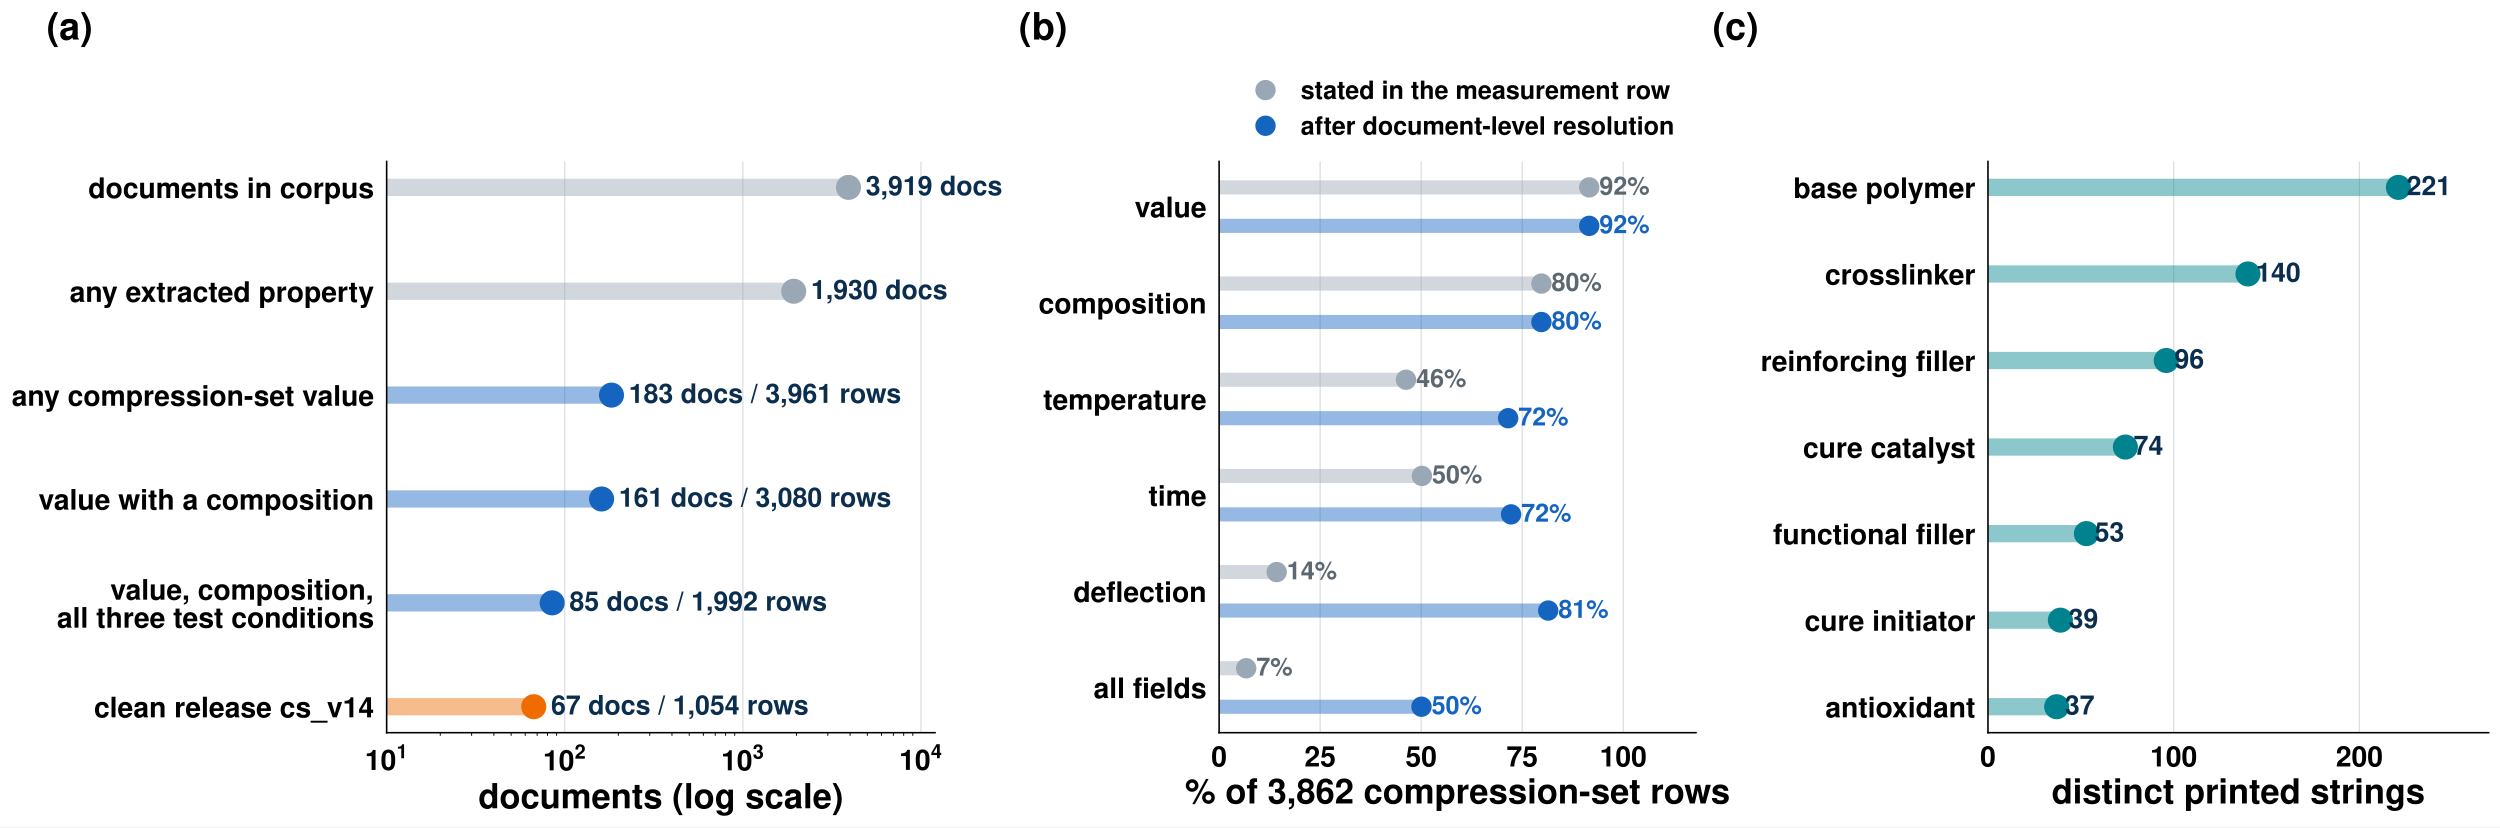
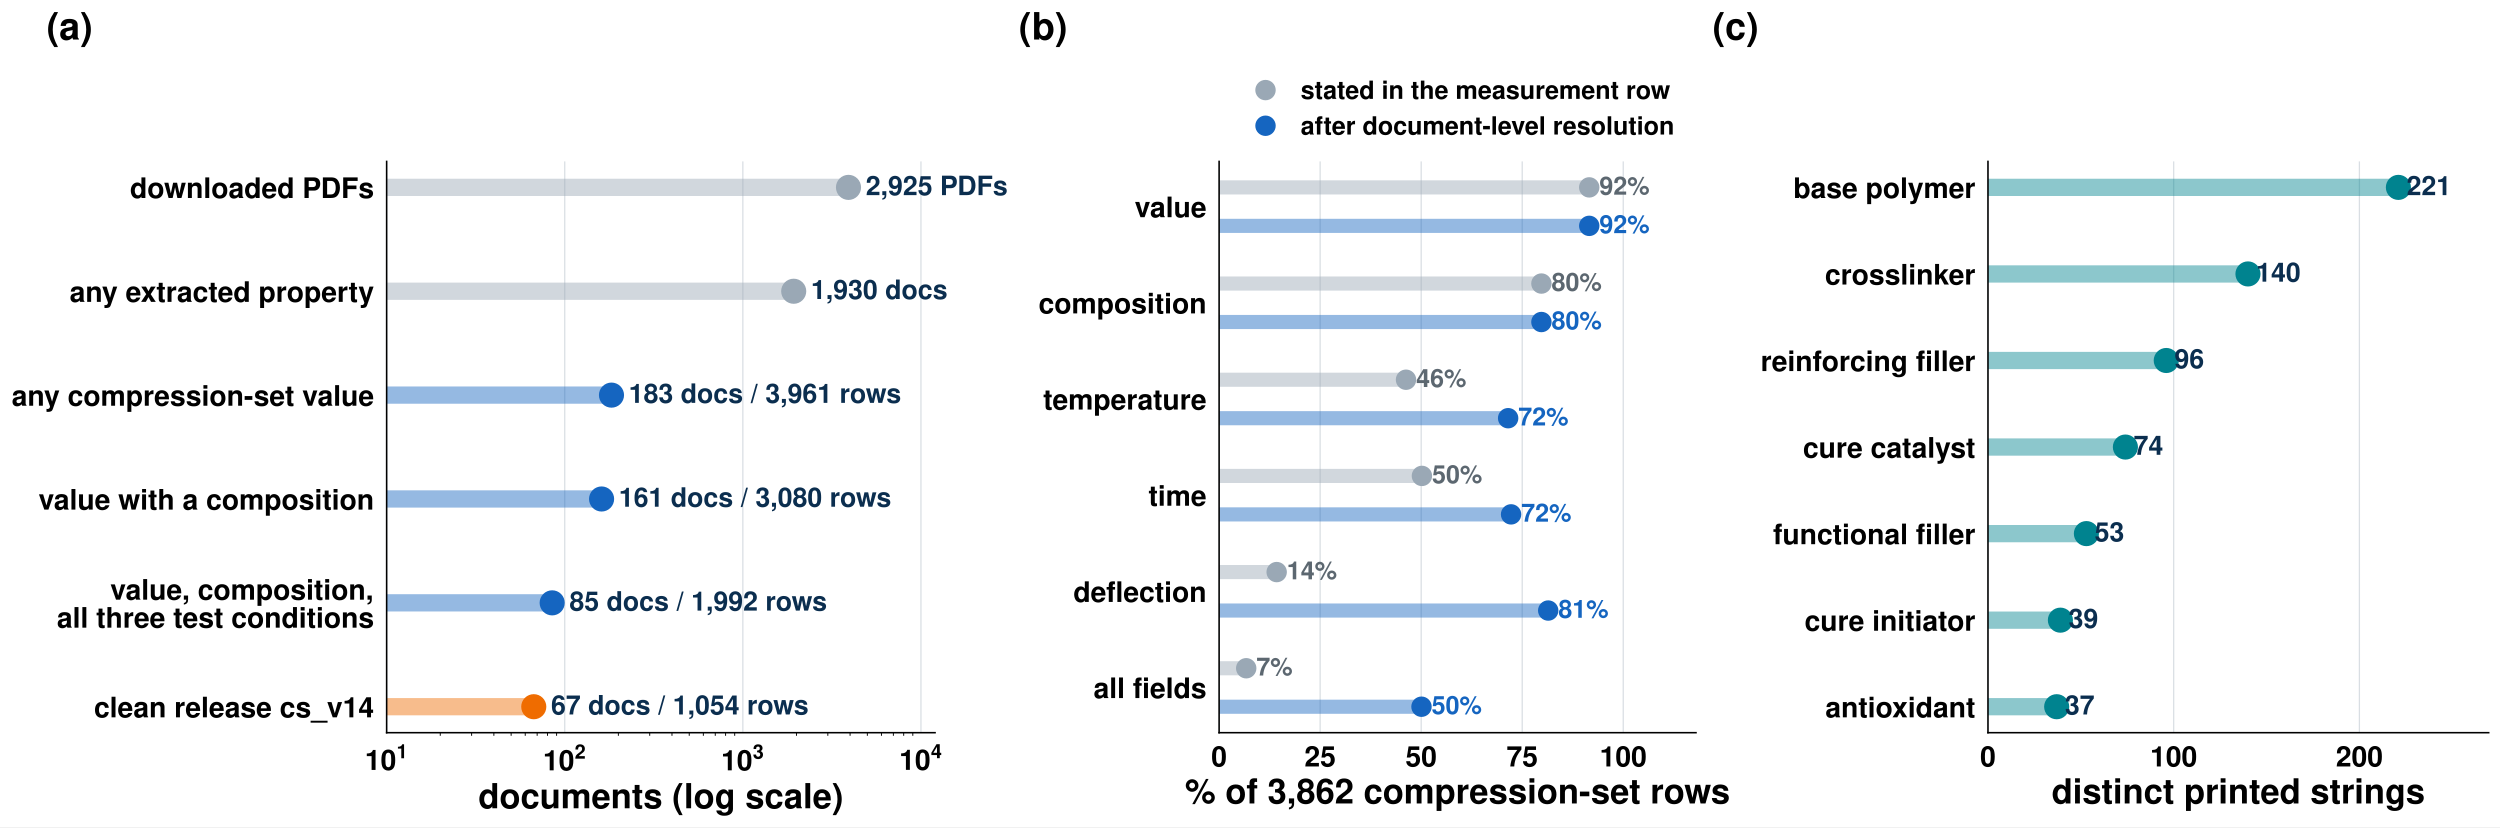
<svg xmlns="http://www.w3.org/2000/svg" xmlns:xlink="http://www.w3.org/1999/xlink" width="1592.4pt" height="526.803pt" viewBox="0 0 1592.4 526.803" version="1.1">
  <defs>
    <style type="text/css">*{stroke-linejoin: round; stroke-linecap: butt}</style>
  </defs>
  <g id="figure_1">
    <g id="patch_1">
      <path d="M 0 526.803  L 1592.4 526.803  L 1592.4 -0  L 0 -0  z " style="fill: #ffffff" />
    </g>
    <g id="axes_1">
      <g id="patch_2">
        <path d="M 246.272 466.692  L 595.593 466.692  L 595.593 102.816  L 246.272 102.816  z " style="fill: #ffffff" />
      </g>
      <g id="matplotlib.axis_1">
        <g id="xtick_1">
          <g id="line2d_1">
            <path d="M 246.272 466.692  L 246.272 102.816  " clip-path="url(#pf94d9a8647)" style="fill: none; stroke: #d9dee3; stroke-width: 0.8; stroke-linecap: square" />
          </g>
          <g id="line2d_2" />
          <g id="text_1">
            <g transform="translate(232.4122 491.0723)">
              <text>
                <tspan x="0" y="-0.641" style="font-weight: 700; font-size: 18px; font-family: 'Helvetica'">1</tspan>
                <tspan x="10.011" y="-0.641" style="font-weight: 700; font-size: 18px; font-family: 'Helvetica'">0</tspan>
                <tspan x="20.194" y="-8.075" style="font-weight: 700; font-size: 12.6px; font-family: 'Helvetica'">1</tspan>
              </text>
            </g>
          </g>
        </g>
        <g id="xtick_2">
          <g id="line2d_3">
            <path d="M 359.718 466.692  L 359.718 102.816  " clip-path="url(#pf94d9a8647)" style="fill: none; stroke: #d9dee3; stroke-width: 0.8; stroke-linecap: square" />
          </g>
          <g id="line2d_4" />
          <g id="text_2">
            <g transform="translate(345.8582 491.2523)">
              <text>
                <tspan x="0" y="-0.597" style="font-weight: 700; font-size: 18px; font-family: 'Helvetica'">1</tspan>
                <tspan x="10.011" y="-0.597" style="font-weight: 700; font-size: 18px; font-family: 'Helvetica'">0</tspan>
                <tspan x="20.194" y="-8.031" style="font-weight: 700; font-size: 12.6px; font-family: 'Helvetica'">2</tspan>
              </text>
            </g>
          </g>
        </g>
        <g id="xtick_3">
          <g id="line2d_5">
            <path d="M 473.164 466.692  L 473.164 102.816  " clip-path="url(#pf94d9a8647)" style="fill: none; stroke: #d9dee3; stroke-width: 0.8; stroke-linecap: square" />
          </g>
          <g id="line2d_6" />
          <g id="text_3">
            <g transform="translate(459.3043 491.2523)">
              <text>
                <tspan x="0" y="-0.597" style="font-weight: 700; font-size: 18px; font-family: 'Helvetica'">1</tspan>
                <tspan x="10.011" y="-0.597" style="font-weight: 700; font-size: 18px; font-family: 'Helvetica'">0</tspan>
                <tspan x="20.194" y="-8.031" style="font-weight: 700; font-size: 12.6px; font-family: 'Helvetica'">3</tspan>
              </text>
            </g>
          </g>
        </g>
        <g id="xtick_4">
          <g id="line2d_7">
            <path d="M 586.61 466.692  L 586.61 102.816  " clip-path="url(#pf94d9a8647)" style="fill: none; stroke: #d9dee3; stroke-width: 0.8; stroke-linecap: square" />
          </g>
          <g id="line2d_8" />
          <g id="text_4">
            <g transform="translate(572.7503 491.0723)">
              <text>
                <tspan x="0" y="-0.696" style="font-weight: 700; font-size: 18px; font-family: 'Helvetica'">1</tspan>
                <tspan x="10.011" y="-0.696" style="font-weight: 700; font-size: 18px; font-family: 'Helvetica'">0</tspan>
                <tspan x="20.194" y="-8.13" style="font-weight: 700; font-size: 12.6px; font-family: 'Helvetica'">4</tspan>
              </text>
            </g>
          </g>
        </g>
        <g id="xtick_5">
          <g id="line2d_9">
            <defs>
              <path id="m4890fd0ba1" d="M 0 0  L 0 2  " style="stroke: #000000; stroke-width: 0.6" />
            </defs>
            <g>
              <use xlink:href="#m4890fd0ba1" x="280.423" y="466.692" style="stroke: #000000; stroke-width: 0.6" />
            </g>
          </g>
        </g>
        <g id="xtick_6">
          <g id="line2d_10">
            <g>
              <use xlink:href="#m4890fd0ba1" x="300.4" y="466.692" style="stroke: #000000; stroke-width: 0.6" />
            </g>
          </g>
        </g>
        <g id="xtick_7">
          <g id="line2d_11">
            <g>
              <use xlink:href="#m4890fd0ba1" x="314.574" y="466.692" style="stroke: #000000; stroke-width: 0.6" />
            </g>
          </g>
        </g>
        <g id="xtick_8">
          <g id="line2d_12">
            <g>
              <use xlink:href="#m4890fd0ba1" x="325.568" y="466.692" style="stroke: #000000; stroke-width: 0.6" />
            </g>
          </g>
        </g>
        <g id="xtick_9">
          <g id="line2d_13">
            <g>
              <use xlink:href="#m4890fd0ba1" x="334.55" y="466.692" style="stroke: #000000; stroke-width: 0.6" />
            </g>
          </g>
        </g>
        <g id="xtick_10">
          <g id="line2d_14">
            <g>
              <use xlink:href="#m4890fd0ba1" x="342.145" y="466.692" style="stroke: #000000; stroke-width: 0.6" />
            </g>
          </g>
        </g>
        <g id="xtick_11">
          <g id="line2d_15">
            <g>
              <use xlink:href="#m4890fd0ba1" x="348.724" y="466.692" style="stroke: #000000; stroke-width: 0.6" />
            </g>
          </g>
        </g>
        <g id="xtick_12">
          <g id="line2d_16">
            <g>
              <use xlink:href="#m4890fd0ba1" x="354.527" y="466.692" style="stroke: #000000; stroke-width: 0.6" />
            </g>
          </g>
        </g>
        <g id="xtick_13">
          <g id="line2d_17">
            <g>
              <use xlink:href="#m4890fd0ba1" x="393.869" y="466.692" style="stroke: #000000; stroke-width: 0.6" />
            </g>
          </g>
        </g>
        <g id="xtick_14">
          <g id="line2d_18">
            <g>
              <use xlink:href="#m4890fd0ba1" x="413.846" y="466.692" style="stroke: #000000; stroke-width: 0.6" />
            </g>
          </g>
        </g>
        <g id="xtick_15">
          <g id="line2d_19">
            <g>
              <use xlink:href="#m4890fd0ba1" x="428.02" y="466.692" style="stroke: #000000; stroke-width: 0.6" />
            </g>
          </g>
        </g>
        <g id="xtick_16">
          <g id="line2d_20">
            <g>
              <use xlink:href="#m4890fd0ba1" x="439.014" y="466.692" style="stroke: #000000; stroke-width: 0.6" />
            </g>
          </g>
        </g>
        <g id="xtick_17">
          <g id="line2d_21">
            <g>
              <use xlink:href="#m4890fd0ba1" x="447.996" y="466.692" style="stroke: #000000; stroke-width: 0.6" />
            </g>
          </g>
        </g>
        <g id="xtick_18">
          <g id="line2d_22">
            <g>
              <use xlink:href="#m4890fd0ba1" x="455.591" y="466.692" style="stroke: #000000; stroke-width: 0.6" />
            </g>
          </g>
        </g>
        <g id="xtick_19">
          <g id="line2d_23">
            <g>
              <use xlink:href="#m4890fd0ba1" x="462.17" y="466.692" style="stroke: #000000; stroke-width: 0.6" />
            </g>
          </g>
        </g>
        <g id="xtick_20">
          <g id="line2d_24">
            <g>
              <use xlink:href="#m4890fd0ba1" x="467.973" y="466.692" style="stroke: #000000; stroke-width: 0.6" />
            </g>
          </g>
        </g>
        <g id="xtick_21">
          <g id="line2d_25">
            <g>
              <use xlink:href="#m4890fd0ba1" x="507.315" y="466.692" style="stroke: #000000; stroke-width: 0.6" />
            </g>
          </g>
        </g>
        <g id="xtick_22">
          <g id="line2d_26">
            <g>
              <use xlink:href="#m4890fd0ba1" x="527.292" y="466.692" style="stroke: #000000; stroke-width: 0.6" />
            </g>
          </g>
        </g>
        <g id="xtick_23">
          <g id="line2d_27">
            <g>
              <use xlink:href="#m4890fd0ba1" x="541.466" y="466.692" style="stroke: #000000; stroke-width: 0.6" />
            </g>
          </g>
        </g>
        <g id="xtick_24">
          <g id="line2d_28">
            <g>
              <use xlink:href="#m4890fd0ba1" x="552.46" y="466.692" style="stroke: #000000; stroke-width: 0.6" />
            </g>
          </g>
        </g>
        <g id="xtick_25">
          <g id="line2d_29">
            <g>
              <use xlink:href="#m4890fd0ba1" x="561.442" y="466.692" style="stroke: #000000; stroke-width: 0.6" />
            </g>
          </g>
        </g>
        <g id="xtick_26">
          <g id="line2d_30">
            <g>
              <use xlink:href="#m4890fd0ba1" x="569.037" y="466.692" style="stroke: #000000; stroke-width: 0.6" />
            </g>
          </g>
        </g>
        <g id="xtick_27">
          <g id="line2d_31">
            <g>
              <use xlink:href="#m4890fd0ba1" x="575.616" y="466.692" style="stroke: #000000; stroke-width: 0.6" />
            </g>
          </g>
        </g>
        <g id="xtick_28">
          <g id="line2d_32">
            <g>
              <use xlink:href="#m4890fd0ba1" x="581.419" y="466.692" style="stroke: #000000; stroke-width: 0.6" />
            </g>
          </g>
        </g>
        <g id="text_5">
          <text style="font-weight: 700; font-size: 22px; font-family: 'Helvetica', sans-serif; text-anchor: middle" x="420.933" y="514.811" transform="rotate(-0 420.9326 514.8109)">documents (log scale)</text>
        </g>
      </g>
      <g id="matplotlib.axis_2">
        <g id="ytick_1">
          <g id="line2d_33" />
          <g id="text_6">
-             <text style="font-weight: 700; font-size: 18px; font-family: 'Helvetica', sans-serif; text-anchor: end" x="238.272" y="126.106" transform="rotate(-0 238.2722 126.1062)">documents in corpus</text>
+             <text style="font-weight: 700; font-size: 18px; font-family: 'Helvetica', sans-serif; text-anchor: end" x="238.272" y="126.106" transform="rotate(-0 238.2722 126.1062)">downloaded PDFs</text>
          </g>
        </g>
        <g id="ytick_2">
          <g id="line2d_34" />
          <g id="text_7">
            <text style="font-weight: 700; font-size: 18px; font-family: 'Helvetica', sans-serif; text-anchor: end" x="238.272" y="192.266" transform="rotate(-0 238.2722 192.2655)">any extracted property</text>
          </g>
        </g>
        <g id="ytick_3">
          <g id="line2d_35" />
          <g id="text_8">
            <text style="font-weight: 700; font-size: 18px; font-family: 'Helvetica', sans-serif; text-anchor: end" x="238.272" y="258.425" transform="rotate(-0 238.2722 258.4248)">any compression-set value</text>
          </g>
        </g>
        <g id="ytick_4">
          <g id="line2d_36" />
          <g id="text_9">
            <text style="font-weight: 700; font-size: 18px; font-family: 'Helvetica', sans-serif; text-anchor: end" x="238.272" y="324.584" transform="rotate(-0 238.2722 324.584)">value with a composition</text>
          </g>
        </g>
        <g id="ytick_5">
          <g id="line2d_37" />
          <g id="text_10">
            <text style="font-weight: 700; font-size: 18px; font-family: 'Helvetica', sans-serif" transform="translate(70.25625 381.9735)">value, composition,</text>
            <text style="font-weight: 700; font-size: 18px; font-family: 'Helvetica', sans-serif" transform="translate(36.25594 399.7812)">all three test conditions</text>
          </g>
        </g>
        <g id="ytick_6">
          <g id="line2d_38" />
          <g id="text_11">
            <text style="font-weight: 700; font-size: 18px; font-family: 'Helvetica', sans-serif; text-anchor: end" x="238.272" y="456.903" transform="rotate(-0 238.2722 456.9025)">clean release cs_v14</text>
          </g>
        </g>
      </g>
      <g id="LineCollection_1">
        <path d="M -1 119.356  L 540.458 119.356  " clip-path="url(#pf94d9a8647)" style="fill: none; stroke: #9aa8b5; stroke-opacity: 0.45; stroke-width: 11" />
      </g>
      <g id="LineCollection_2">
        <path d="M -1 185.516  L 505.56 185.516  " clip-path="url(#pf94d9a8647)" style="fill: none; stroke: #9aa8b5; stroke-opacity: 0.45; stroke-width: 11" />
      </g>
      <g id="LineCollection_3">
        <path d="M -1 251.675  L 389.492 251.675  " clip-path="url(#pf94d9a8647)" style="fill: none; stroke: #1565c0; stroke-opacity: 0.45; stroke-width: 11" />
      </g>
      <g id="LineCollection_4">
        <path d="M -1 317.834  L 383.182 317.834  " clip-path="url(#pf94d9a8647)" style="fill: none; stroke: #1565c0; stroke-opacity: 0.45; stroke-width: 11" />
      </g>
      <g id="LineCollection_5">
        <path d="M -1 383.993  L 351.711 383.993  " clip-path="url(#pf94d9a8647)" style="fill: none; stroke: #1565c0; stroke-opacity: 0.45; stroke-width: 11" />
      </g>
      <g id="LineCollection_6">
        <path d="M -1 450.153  L 339.987 450.153  " clip-path="url(#pf94d9a8647)" style="fill: none; stroke: #ef6c00; stroke-opacity: 0.45; stroke-width: 11" />
      </g>
      <g id="patch_3">
        <path d="M 246.272 466.692  L 246.272 102.816  " style="fill: none; stroke: #000000; stroke-linejoin: miter; stroke-linecap: square" />
      </g>
      <g id="patch_4">
        <path d="M 246.272 466.692  L 595.593 466.692  " style="fill: none; stroke: #000000; stroke-linejoin: miter; stroke-linecap: square" />
      </g>
      <g id="line2d_39">
        <defs>
          <path id="me730fc68ca" d="M 0 7.5  C 1.989 7.5 3.897 6.71 5.303 5.303  C 6.71 3.897 7.5 1.989 7.5 0  C 7.5 -1.989 6.71 -3.897 5.303 -5.303  C 3.897 -6.71 1.989 -7.5 0 -7.5  C -1.989 -7.5 -3.897 -6.71 -5.303 -5.303  C -6.71 -3.897 -7.5 -1.989 -7.5 0  C -7.5 1.989 -6.71 3.897 -5.303 5.303  C -3.897 6.71 -1.989 7.5 0 7.5  z " style="stroke: #9aa8b5" />
        </defs>
        <g clip-path="url(#pf94d9a8647)">
          <use xlink:href="#me730fc68ca" x="540.458" y="119.356" style="fill: #9aa8b5; stroke: #9aa8b5" />
        </g>
      </g>
      <g id="line2d_40">
        <g clip-path="url(#pf94d9a8647)">
          <use xlink:href="#me730fc68ca" x="505.56" y="185.516" style="fill: #9aa8b5; stroke: #9aa8b5" />
        </g>
      </g>
      <g id="line2d_41">
        <defs>
          <path id="mcc64f6c513" d="M 0 7.5  C 1.989 7.5 3.897 6.71 5.303 5.303  C 6.71 3.897 7.5 1.989 7.5 0  C 7.5 -1.989 6.71 -3.897 5.303 -5.303  C 3.897 -6.71 1.989 -7.5 0 -7.5  C -1.989 -7.5 -3.897 -6.71 -5.303 -5.303  C -6.71 -3.897 -7.5 -1.989 -7.5 0  C -7.5 1.989 -6.71 3.897 -5.303 5.303  C -3.897 6.71 -1.989 7.5 0 7.5  z " style="stroke: #1565c0" />
        </defs>
        <g clip-path="url(#pf94d9a8647)">
          <use xlink:href="#mcc64f6c513" x="389.492" y="251.675" style="fill: #1565c0; stroke: #1565c0" />
        </g>
      </g>
      <g id="line2d_42">
        <g clip-path="url(#pf94d9a8647)">
          <use xlink:href="#mcc64f6c513" x="383.182" y="317.834" style="fill: #1565c0; stroke: #1565c0" />
        </g>
      </g>
      <g id="line2d_43">
        <g clip-path="url(#pf94d9a8647)">
          <use xlink:href="#mcc64f6c513" x="351.711" y="383.993" style="fill: #1565c0; stroke: #1565c0" />
        </g>
      </g>
      <g id="line2d_44">
        <defs>
          <path id="m663524010c" d="M 0 7.5  C 1.989 7.5 3.897 6.71 5.303 5.303  C 6.71 3.897 7.5 1.989 7.5 0  C 7.5 -1.989 6.71 -3.897 5.303 -5.303  C 3.897 -6.71 1.989 -7.5 0 -7.5  C -1.989 -7.5 -3.897 -6.71 -5.303 -5.303  C -6.71 -3.897 -7.5 -1.989 -7.5 0  C -7.5 1.989 -6.71 3.897 -5.303 5.303  C -3.897 6.71 -1.989 7.5 0 7.5  z " style="stroke: #ef6c00" />
        </defs>
        <g clip-path="url(#pf94d9a8647)">
          <use xlink:href="#m663524010c" x="339.987" y="450.153" style="fill: #ef6c00; stroke: #ef6c00" />
        </g>
      </g>
      <g id="text_12">
-         <text style="font-weight: 700; font-size: 17px; font-family: 'Helvetica', sans-serif; text-anchor: start; fill: #0b2e4f" x="551.452" y="124.287" transform="rotate(-0 551.4517 124.2869)">3,919 docs</text>
+         <text style="font-weight: 700; font-size: 17px; font-family: 'Helvetica', sans-serif; text-anchor: start; fill: #0b2e4f" x="551.452" y="124.287" transform="rotate(-0 551.4517 124.2869)">2,925 PDFs</text>
      </g>
      <g id="text_13">
        <text style="font-weight: 700; font-size: 17px; font-family: 'Helvetica', sans-serif; text-anchor: start; fill: #0b2e4f" x="516.554" y="190.446" transform="rotate(-0 516.5537 190.4462)">1,930 docs</text>
      </g>
      <g id="text_14">
        <text style="font-weight: 700; font-size: 17px; font-family: 'Helvetica', sans-serif; text-anchor: start; fill: #0b2e4f" x="400.486" y="256.605" transform="rotate(-0 400.4863 256.6054)">183 docs / 3,961 rows</text>
      </g>
      <g id="text_15">
        <text style="font-weight: 700; font-size: 17px; font-family: 'Helvetica', sans-serif; text-anchor: start; fill: #0b2e4f" x="394.176" y="322.765" transform="rotate(-0 394.1759 322.7647)">161 docs / 3,080 rows</text>
      </g>
      <g id="text_16">
        <text style="font-weight: 700; font-size: 17px; font-family: 'Helvetica', sans-serif; text-anchor: start; fill: #0b2e4f" x="362.705" y="388.924" transform="rotate(-0 362.7051 388.9239)">85 docs / 1,992 rows</text>
      </g>
      <g id="text_17">
        <text style="font-weight: 700; font-size: 17px; font-family: 'Helvetica', sans-serif; text-anchor: start; fill: #0b2e4f" x="350.981" y="455.083" transform="rotate(-0 350.9812 455.0832)">67 docs / 1,054 rows</text>
      </g>
      <g id="text_18">
        <text style="font-weight: 700; font-size: 24px; font-family: 'Helvetica', sans-serif; text-anchor: start" x="29.693" y="25.2" transform="rotate(-0 29.69322 25.2)">(a)</text>
      </g>
    </g>
    <g id="axes_2">
      <g id="patch_5">
        <path d="M 776.521 466.692  L 1080.279 466.692  L 1080.279 102.816  L 776.521 102.816  z " style="fill: #ffffff" />
      </g>
      <g id="matplotlib.axis_3">
        <g id="xtick_29">
          <g id="line2d_45">
            <path d="M 776.521 466.692  L 776.521 102.816  " clip-path="url(#p39aacbe44e)" style="fill: none; stroke: #d9dee3; stroke-width: 0.8; stroke-linecap: square" />
          </g>
          <g id="line2d_46" />
          <g id="text_19">
            <text style="font-weight: 700; font-size: 18px; font-family: 'Helvetica', sans-serif; text-anchor: middle" x="776.521" y="488.192" transform="rotate(-0 776.5215 488.1923)">0</text>
          </g>
        </g>
        <g id="xtick_30">
          <g id="line2d_47">
            <path d="M 840.877 466.692  L 840.877 102.816  " clip-path="url(#p39aacbe44e)" style="fill: none; stroke: #d9dee3; stroke-width: 0.8; stroke-linecap: square" />
          </g>
          <g id="line2d_48" />
          <g id="text_20">
            <text style="font-weight: 700; font-size: 18px; font-family: 'Helvetica', sans-serif; text-anchor: middle" x="840.877" y="488.192" transform="rotate(-0 840.8768 488.1923)">25</text>
          </g>
        </g>
        <g id="xtick_31">
          <g id="line2d_49">
            <path d="M 905.232 466.692  L 905.232 102.816  " clip-path="url(#p39aacbe44e)" style="fill: none; stroke: #d9dee3; stroke-width: 0.8; stroke-linecap: square" />
          </g>
          <g id="line2d_50" />
          <g id="text_21">
            <text style="font-weight: 700; font-size: 18px; font-family: 'Helvetica', sans-serif; text-anchor: middle" x="905.232" y="488.192" transform="rotate(-0 905.2322 488.1923)">50</text>
          </g>
        </g>
        <g id="xtick_32">
          <g id="line2d_51">
            <path d="M 969.588 466.692  L 969.588 102.816  " clip-path="url(#p39aacbe44e)" style="fill: none; stroke: #d9dee3; stroke-width: 0.8; stroke-linecap: square" />
          </g>
          <g id="line2d_52" />
          <g id="text_22">
            <text style="font-weight: 700; font-size: 18px; font-family: 'Helvetica', sans-serif; text-anchor: middle" x="969.588" y="488.192" transform="rotate(-0 969.5876 488.1923)">75</text>
          </g>
        </g>
        <g id="xtick_33">
          <g id="line2d_53">
            <path d="M 1033.943 466.692  L 1033.943 102.816  " clip-path="url(#p39aacbe44e)" style="fill: none; stroke: #d9dee3; stroke-width: 0.8; stroke-linecap: square" />
          </g>
          <g id="line2d_54" />
          <g id="text_23">
            <text style="font-weight: 700; font-size: 18px; font-family: 'Helvetica', sans-serif; text-anchor: middle" x="1033.943" y="488.192" transform="rotate(-0 1033.943 488.1923)">100</text>
          </g>
        </g>
        <g id="text_24">
          <text style="font-weight: 700; font-size: 22px; font-family: 'Helvetica', sans-serif; text-anchor: middle" x="928.4" y="511.751" transform="rotate(-0 928.4001 511.7509)">% of 3,862 compression-set rows</text>
        </g>
      </g>
      <g id="matplotlib.axis_4">
        <g id="ytick_7">
          <g id="line2d_55" />
          <g id="text_25">
            <text style="font-weight: 700; font-size: 18px; font-family: 'Helvetica', sans-serif; text-anchor: end" x="768.521" y="138.358" transform="rotate(-0 768.5215 138.358)">value</text>
          </g>
        </g>
        <g id="ytick_8">
          <g id="line2d_56" />
          <g id="text_26">
            <text style="font-weight: 700; font-size: 18px; font-family: 'Helvetica', sans-serif; text-anchor: end" x="768.521" y="199.617" transform="rotate(-0 768.5215 199.6165)">composition</text>
          </g>
        </g>
        <g id="ytick_9">
          <g id="line2d_57" />
          <g id="text_27">
            <text style="font-weight: 700; font-size: 18px; font-family: 'Helvetica', sans-serif; text-anchor: end" x="768.521" y="260.875" transform="rotate(-0 768.5215 260.8751)">temperature</text>
          </g>
        </g>
        <g id="ytick_10">
          <g id="line2d_58" />
          <g id="text_28">
            <text style="font-weight: 700; font-size: 18px; font-family: 'Helvetica', sans-serif; text-anchor: end" x="768.521" y="322.134" transform="rotate(-0 768.5215 322.1337)">time</text>
          </g>
        </g>
        <g id="ytick_11">
          <g id="line2d_59" />
          <g id="text_29">
            <text style="font-weight: 700; font-size: 18px; font-family: 'Helvetica', sans-serif; text-anchor: end" x="768.521" y="383.392" transform="rotate(-0 768.5215 383.3922)">deflection</text>
          </g>
        </g>
        <g id="ytick_12">
          <g id="line2d_60" />
          <g id="text_30">
            <text style="font-weight: 700; font-size: 18px; font-family: 'Helvetica', sans-serif; text-anchor: end" x="768.521" y="444.651" transform="rotate(-0 768.5215 444.6508)">all fields</text>
          </g>
        </g>
      </g>
      <g id="LineCollection_7">
        <path d="M 776.521 119.356  L 1012.28 119.356  " clip-path="url(#p39aacbe44e)" style="fill: none; stroke: #9aa8b5; stroke-opacity: 0.45; stroke-width: 9" />
        <path d="M 776.521 180.615  L 981.819 180.615  " clip-path="url(#p39aacbe44e)" style="fill: none; stroke: #9aa8b5; stroke-opacity: 0.45; stroke-width: 9" />
        <path d="M 776.521 241.873  L 895.567 241.873  " clip-path="url(#p39aacbe44e)" style="fill: none; stroke: #9aa8b5; stroke-opacity: 0.45; stroke-width: 9" />
        <path d="M 776.521 303.132  L 905.699 303.132  " clip-path="url(#p39aacbe44e)" style="fill: none; stroke: #9aa8b5; stroke-opacity: 0.45; stroke-width: 9" />
        <path d="M 776.521 364.391  L 813.182 364.391  " clip-path="url(#p39aacbe44e)" style="fill: none; stroke: #9aa8b5; stroke-opacity: 0.45; stroke-width: 9" />
        <path d="M 776.521 425.649  L 793.785 425.649  " clip-path="url(#p39aacbe44e)" style="fill: none; stroke: #9aa8b5; stroke-opacity: 0.45; stroke-width: 9" />
      </g>
      <g id="LineCollection_8">
        <path d="M 776.521 143.86  L 1012.28 143.86  " clip-path="url(#p39aacbe44e)" style="fill: none; stroke: #1565c0; stroke-opacity: 0.45; stroke-width: 9" />
        <path d="M 776.521 205.118  L 981.819 205.118  " clip-path="url(#p39aacbe44e)" style="fill: none; stroke: #1565c0; stroke-opacity: 0.45; stroke-width: 9" />
        <path d="M 776.521 266.377  L 960.622 266.377  " clip-path="url(#p39aacbe44e)" style="fill: none; stroke: #1565c0; stroke-opacity: 0.45; stroke-width: 9" />
        <path d="M 776.521 327.635  L 962.489 327.635  " clip-path="url(#p39aacbe44e)" style="fill: none; stroke: #1565c0; stroke-opacity: 0.45; stroke-width: 9" />
        <path d="M 776.521 388.894  L 986.151 388.894  " clip-path="url(#p39aacbe44e)" style="fill: none; stroke: #1565c0; stroke-opacity: 0.45; stroke-width: 9" />
        <path d="M 776.521 450.153  L 905.432 450.153  " clip-path="url(#p39aacbe44e)" style="fill: none; stroke: #1565c0; stroke-opacity: 0.45; stroke-width: 9" />
      </g>
      <g id="patch_6">
        <path d="M 776.521 466.692  L 776.521 102.816  " style="fill: none; stroke: #000000; stroke-linejoin: miter; stroke-linecap: square" />
      </g>
      <g id="patch_7">
        <path d="M 776.521 466.692  L 1080.279 466.692  " style="fill: none; stroke: #000000; stroke-linejoin: miter; stroke-linecap: square" />
      </g>
      <g id="line2d_61">
        <defs>
          <path id="m699866042a" d="M 0 6  C 1.591 6 3.117 5.368 4.243 4.243  C 5.368 3.117 6 1.591 6 0  C 6 -1.591 5.368 -3.117 4.243 -4.243  C 3.117 -5.368 1.591 -6 0 -6  C -1.591 -6 -3.117 -5.368 -4.243 -4.243  C -5.368 -3.117 -6 -1.591 -6 0  C -6 1.591 -5.368 3.117 -4.243 4.243  C -3.117 5.368 -1.591 6 0 6  z " style="stroke: #9aa8b5" />
        </defs>
        <g clip-path="url(#p39aacbe44e)">
          <use xlink:href="#m699866042a" x="1012.28" y="119.356" style="fill: #9aa8b5; stroke: #9aa8b5" />
          <use xlink:href="#m699866042a" x="981.819" y="180.615" style="fill: #9aa8b5; stroke: #9aa8b5" />
          <use xlink:href="#m699866042a" x="895.567" y="241.873" style="fill: #9aa8b5; stroke: #9aa8b5" />
          <use xlink:href="#m699866042a" x="905.699" y="303.132" style="fill: #9aa8b5; stroke: #9aa8b5" />
          <use xlink:href="#m699866042a" x="813.182" y="364.391" style="fill: #9aa8b5; stroke: #9aa8b5" />
          <use xlink:href="#m699866042a" x="793.785" y="425.649" style="fill: #9aa8b5; stroke: #9aa8b5" />
        </g>
      </g>
      <g id="line2d_62">
        <defs>
          <path id="m032073134d" d="M 0 6  C 1.591 6 3.117 5.368 4.243 4.243  C 5.368 3.117 6 1.591 6 0  C 6 -1.591 5.368 -3.117 4.243 -4.243  C 3.117 -5.368 1.591 -6 0 -6  C -1.591 -6 -3.117 -5.368 -4.243 -4.243  C -5.368 -3.117 -6 -1.591 -6 0  C -6 1.591 -5.368 3.117 -4.243 4.243  C -3.117 5.368 -1.591 6 0 6  z " style="stroke: #1565c0" />
        </defs>
        <g clip-path="url(#p39aacbe44e)">
          <use xlink:href="#m032073134d" x="1012.28" y="143.86" style="fill: #1565c0; stroke: #1565c0" />
          <use xlink:href="#m032073134d" x="981.819" y="205.118" style="fill: #1565c0; stroke: #1565c0" />
          <use xlink:href="#m032073134d" x="960.622" y="266.377" style="fill: #1565c0; stroke: #1565c0" />
          <use xlink:href="#m032073134d" x="962.489" y="327.635" style="fill: #1565c0; stroke: #1565c0" />
          <use xlink:href="#m032073134d" x="986.151" y="388.894" style="fill: #1565c0; stroke: #1565c0" />
          <use xlink:href="#m032073134d" x="905.432" y="450.153" style="fill: #1565c0; stroke: #1565c0" />
        </g>
      </g>
      <g id="text_31">
        <text style="font-weight: 700; font-size: 16px; font-family: 'Helvetica', sans-serif; text-anchor: start; fill: #5c6770" x="1018.716" y="123.997" transform="rotate(-0 1018.716 123.9969)">92%</text>
      </g>
      <g id="text_32">
        <text style="font-weight: 700; font-size: 16px; font-family: 'Helvetica', sans-serif; text-anchor: start; fill: #1565c0" x="1018.716" y="148.5" transform="rotate(-0 1018.716 148.5003)">92%</text>
      </g>
      <g id="text_33">
        <text style="font-weight: 700; font-size: 16px; font-family: 'Helvetica', sans-serif; text-anchor: start; fill: #5c6770" x="988.254" y="185.255" transform="rotate(-0 988.2543 185.2554)">80%</text>
      </g>
      <g id="text_34">
        <text style="font-weight: 700; font-size: 16px; font-family: 'Helvetica', sans-serif; text-anchor: start; fill: #1565c0" x="988.254" y="209.759" transform="rotate(-0 988.2543 209.7589)">80%</text>
      </g>
      <g id="text_35">
        <text style="font-weight: 700; font-size: 16px; font-family: 'Helvetica', sans-serif; text-anchor: start; fill: #5c6770" x="902.003" y="246.514" transform="rotate(-0 902.0028 246.514)">46%</text>
      </g>
      <g id="text_36">
        <text style="font-weight: 700; font-size: 16px; font-family: 'Helvetica', sans-serif; text-anchor: start; fill: #1565c0" x="967.058" y="271.017" transform="rotate(-0 967.058 271.0174)">72%</text>
      </g>
      <g id="text_37">
        <text style="font-weight: 700; font-size: 16px; font-family: 'Helvetica', sans-serif; text-anchor: start; fill: #5c6770" x="912.134" y="307.773" transform="rotate(-0 912.1343 307.7726)">50%</text>
      </g>
      <g id="text_38">
        <text style="font-weight: 700; font-size: 16px; font-family: 'Helvetica', sans-serif; text-anchor: start; fill: #1565c0" x="968.924" y="332.276" transform="rotate(-0 968.9244 332.276)">72%</text>
      </g>
      <g id="text_39">
        <text style="font-weight: 700; font-size: 16px; font-family: 'Helvetica', sans-serif; text-anchor: start; fill: #5c6770" x="819.617" y="369.031" transform="rotate(-0 819.6172 369.0312)">14%</text>
      </g>
      <g id="text_40">
        <text style="font-weight: 700; font-size: 16px; font-family: 'Helvetica', sans-serif; text-anchor: start; fill: #1565c0" x="992.587" y="393.535" transform="rotate(-0 992.5869 393.5346)">81%</text>
      </g>
      <g id="text_41">
        <text style="font-weight: 700; font-size: 16px; font-family: 'Helvetica', sans-serif; text-anchor: start; fill: #5c6770" x="800.221" y="430.29" transform="rotate(-0 800.2206 430.2897)">7%</text>
      </g>
      <g id="text_42">
        <text style="font-weight: 700; font-size: 16px; font-family: 'Helvetica', sans-serif; text-anchor: start; fill: #1565c0" x="911.868" y="454.793" transform="rotate(-0 911.8677 454.7932)">50%</text>
      </g>
      <g id="text_43">
        <text style="font-weight: 700; font-size: 24px; font-family: 'Helvetica', sans-serif; text-anchor: start" x="648.943" y="25.2" transform="rotate(-0 648.9434 25.2)">(b)</text>
      </g>
      <g id="legend_1">
        <g id="line2d_63">
          <g>
            <use xlink:href="#m699866042a" x="806.076" y="57.379" style="fill: #9aa8b5; stroke: #9aa8b5" />
          </g>
        </g>
        <g id="text_44">
          <text style="font-weight: 700; font-size: 16px; font-family: 'Helvetica', sans-serif; text-anchor: start" x="828.476" y="62.979" transform="rotate(-0 828.4764 62.97893)">stated in the measurement row</text>
        </g>
        <g id="line2d_64">
          <g>
            <use xlink:href="#m032073134d" x="806.076" y="80.098" style="fill: #1565c0; stroke: #1565c0" />
          </g>
        </g>
        <g id="text_45">
          <text style="font-weight: 700; font-size: 16px; font-family: 'Helvetica', sans-serif; text-anchor: start" x="828.476" y="85.698" transform="rotate(-0 828.4764 85.69768)">after document-level resolution</text>
        </g>
      </g>
    </g>
    <g id="axes_3">
      <g id="patch_8">
        <path d="M 1266.254 466.692  L 1585.2 466.692  L 1585.2 102.816  L 1266.254 102.816  z " style="fill: #ffffff" />
      </g>
      <g id="matplotlib.axis_5">
        <g id="xtick_34">
          <g id="line2d_65">
            <path d="M 1266.254 466.692  L 1266.254 102.816  " clip-path="url(#p42265009ba)" style="fill: none; stroke: #d9dee3; stroke-width: 0.8; stroke-linecap: square" />
          </g>
          <g id="line2d_66" />
          <g id="text_46">
            <text style="font-weight: 700; font-size: 18px; font-family: 'Helvetica', sans-serif; text-anchor: middle" x="1266.254" y="488.192" transform="rotate(-0 1266.254 488.1923)">0</text>
          </g>
        </g>
        <g id="xtick_35">
          <g id="line2d_67">
            <path d="M 1384.549 466.692  L 1384.549 102.816  " clip-path="url(#p42265009ba)" style="fill: none; stroke: #d9dee3; stroke-width: 0.8; stroke-linecap: square" />
          </g>
          <g id="line2d_68" />
          <g id="text_47">
            <text style="font-weight: 700; font-size: 18px; font-family: 'Helvetica', sans-serif; text-anchor: middle" x="1384.549" y="488.192" transform="rotate(-0 1384.549 488.1923)">100</text>
          </g>
        </g>
        <g id="xtick_36">
          <g id="line2d_69">
            <path d="M 1502.843 466.692  L 1502.843 102.816  " clip-path="url(#p42265009ba)" style="fill: none; stroke: #d9dee3; stroke-width: 0.8; stroke-linecap: square" />
          </g>
          <g id="line2d_70" />
          <g id="text_48">
            <text style="font-weight: 700; font-size: 18px; font-family: 'Helvetica', sans-serif; text-anchor: middle" x="1502.843" y="488.192" transform="rotate(-0 1502.843 488.1923)">200</text>
          </g>
        </g>
        <g id="text_49">
          <text style="font-weight: 700; font-size: 22px; font-family: 'Helvetica', sans-serif; text-anchor: middle" x="1425.727" y="511.751" transform="rotate(-0 1425.727 511.7509)">distinct printed strings</text>
        </g>
      </g>
      <g id="matplotlib.axis_6">
        <g id="ytick_13">
          <g id="line2d_71" />
          <g id="text_50">
            <text style="font-weight: 700; font-size: 18px; font-family: 'Helvetica', sans-serif; text-anchor: end" x="1258.254" y="126.106" transform="rotate(-0 1258.254 126.1062)">base polymer</text>
          </g>
        </g>
        <g id="ytick_14">
          <g id="line2d_72" />
          <g id="text_51">
            <text style="font-weight: 700; font-size: 18px; font-family: 'Helvetica', sans-serif; text-anchor: end" x="1258.254" y="181.239" transform="rotate(-0 1258.254 181.239)">crosslinker</text>
          </g>
        </g>
        <g id="ytick_15">
          <g id="line2d_73" />
          <g id="text_52">
            <text style="font-weight: 700; font-size: 18px; font-family: 'Helvetica', sans-serif; text-anchor: end" x="1258.254" y="236.372" transform="rotate(-0 1258.254 236.3717)">reinforcing filler</text>
          </g>
        </g>
        <g id="ytick_16">
          <g id="line2d_74" />
          <g id="text_53">
            <text style="font-weight: 700; font-size: 18px; font-family: 'Helvetica', sans-serif; text-anchor: end" x="1258.254" y="291.504" transform="rotate(-0 1258.254 291.5044)">cure catalyst</text>
          </g>
        </g>
        <g id="ytick_17">
          <g id="line2d_75" />
          <g id="text_54">
            <text style="font-weight: 700; font-size: 18px; font-family: 'Helvetica', sans-serif; text-anchor: end" x="1258.254" y="346.637" transform="rotate(-0 1258.254 346.6371)">functional filler</text>
          </g>
        </g>
        <g id="ytick_18">
          <g id="line2d_76" />
          <g id="text_55">
            <text style="font-weight: 700; font-size: 18px; font-family: 'Helvetica', sans-serif; text-anchor: end" x="1258.254" y="401.77" transform="rotate(-0 1258.254 401.7698)">cure initiator</text>
          </g>
        </g>
        <g id="ytick_19">
          <g id="line2d_77" />
          <g id="text_56">
            <text style="font-weight: 700; font-size: 18px; font-family: 'Helvetica', sans-serif; text-anchor: end" x="1258.254" y="456.903" transform="rotate(-0 1258.254 456.9025)">antioxidant</text>
          </g>
        </g>
      </g>
      <g id="LineCollection_9">
        <path d="M 1266.254 119.356  L 1527.685 119.356  " clip-path="url(#p42265009ba)" style="fill: none; stroke: #00838f; stroke-opacity: 0.45; stroke-width: 11" />
        <path d="M 1266.254 174.489  L 1431.866 174.489  " clip-path="url(#p42265009ba)" style="fill: none; stroke: #00838f; stroke-opacity: 0.45; stroke-width: 11" />
        <path d="M 1266.254 229.622  L 1379.817 229.622  " clip-path="url(#p42265009ba)" style="fill: none; stroke: #00838f; stroke-opacity: 0.45; stroke-width: 11" />
        <path d="M 1266.254 284.754  L 1353.792 284.754  " clip-path="url(#p42265009ba)" style="fill: none; stroke: #00838f; stroke-opacity: 0.45; stroke-width: 11" />
        <path d="M 1266.254 339.887  L 1328.95 339.887  " clip-path="url(#p42265009ba)" style="fill: none; stroke: #00838f; stroke-opacity: 0.45; stroke-width: 11" />
        <path d="M 1266.254 395.02  L 1312.389 395.02  " clip-path="url(#p42265009ba)" style="fill: none; stroke: #00838f; stroke-opacity: 0.45; stroke-width: 11" />
        <path d="M 1266.254 450.153  L 1310.023 450.153  " clip-path="url(#p42265009ba)" style="fill: none; stroke: #00838f; stroke-opacity: 0.45; stroke-width: 11" />
      </g>
      <g id="patch_9">
        <path d="M 1266.254 466.692  L 1266.254 102.816  " style="fill: none; stroke: #000000; stroke-linejoin: miter; stroke-linecap: square" />
      </g>
      <g id="patch_10">
        <path d="M 1266.254 466.692  L 1585.2 466.692  " style="fill: none; stroke: #000000; stroke-linejoin: miter; stroke-linecap: square" />
      </g>
      <g id="line2d_78">
        <defs>
          <path id="mc4bea03c6d" d="M 0 7.5  C 1.989 7.5 3.897 6.71 5.303 5.303  C 6.71 3.897 7.5 1.989 7.5 0  C 7.5 -1.989 6.71 -3.897 5.303 -5.303  C 3.897 -6.71 1.989 -7.5 0 -7.5  C -1.989 -7.5 -3.897 -6.71 -5.303 -5.303  C -6.71 -3.897 -7.5 -1.989 -7.5 0  C -7.5 1.989 -6.71 3.897 -5.303 5.303  C -3.897 6.71 -1.989 7.5 0 7.5  z " style="stroke: #00838f" />
        </defs>
        <g clip-path="url(#p42265009ba)">
          <use xlink:href="#mc4bea03c6d" x="1527.685" y="119.356" style="fill: #00838f; stroke: #00838f" />
          <use xlink:href="#mc4bea03c6d" x="1431.866" y="174.489" style="fill: #00838f; stroke: #00838f" />
          <use xlink:href="#mc4bea03c6d" x="1379.817" y="229.622" style="fill: #00838f; stroke: #00838f" />
          <use xlink:href="#mc4bea03c6d" x="1353.792" y="284.754" style="fill: #00838f; stroke: #00838f" />
          <use xlink:href="#mc4bea03c6d" x="1328.95" y="339.887" style="fill: #00838f; stroke: #00838f" />
          <use xlink:href="#mc4bea03c6d" x="1312.389" y="395.02" style="fill: #00838f; stroke: #00838f" />
          <use xlink:href="#mc4bea03c6d" x="1310.023" y="450.153" style="fill: #00838f; stroke: #00838f" />
        </g>
      </g>
      <g id="text_57">
        <text style="font-weight: 700; font-size: 17px; font-family: 'Helvetica', sans-serif; text-anchor: start; fill: #0b2e4f" x="1532.913" y="124.287" transform="rotate(-0 1532.913 124.2869)">221</text>
      </g>
      <g id="text_58">
        <text style="font-weight: 700; font-size: 17px; font-family: 'Helvetica', sans-serif; text-anchor: start; fill: #0b2e4f" x="1437.095" y="179.42" transform="rotate(-0 1437.095 179.4196)">140</text>
      </g>
      <g id="text_59">
        <text style="font-weight: 700; font-size: 17px; font-family: 'Helvetica', sans-serif; text-anchor: start; fill: #0b2e4f" x="1385.046" y="234.552" transform="rotate(-0 1385.046 234.5523)">96</text>
      </g>
      <g id="text_60">
        <text style="font-weight: 700; font-size: 17px; font-family: 'Helvetica', sans-serif; text-anchor: start; fill: #0b2e4f" x="1359.021" y="289.685" transform="rotate(-0 1359.021 289.6851)">74</text>
      </g>
      <g id="text_61">
        <text style="font-weight: 700; font-size: 17px; font-family: 'Helvetica', sans-serif; text-anchor: start; fill: #0b2e4f" x="1334.179" y="344.818" transform="rotate(-0 1334.179 344.8178)">53</text>
      </g>
      <g id="text_62">
        <text style="font-weight: 700; font-size: 17px; font-family: 'Helvetica', sans-serif; text-anchor: start; fill: #0b2e4f" x="1317.618" y="399.95" transform="rotate(-0 1317.618 399.9505)">39</text>
      </g>
      <g id="text_63">
        <text style="font-weight: 700; font-size: 17px; font-family: 'Helvetica', sans-serif; text-anchor: start; fill: #0b2e4f" x="1315.252" y="455.083" transform="rotate(-0 1315.252 455.0832)">37</text>
      </g>
      <g id="text_64">
        <text style="font-weight: 700; font-size: 24px; font-family: 'Helvetica', sans-serif; text-anchor: start" x="1090.834" y="25.2" transform="rotate(-0 1090.834 25.2)">(c)</text>
      </g>
    </g>
  </g>
  <defs>
    <clipPath id="pf94d9a8647">
      <rect x="246.272" y="102.816" width="349.321" height="363.876" />
    </clipPath>
    <clipPath id="p39aacbe44e">
      <rect x="776.521" y="102.816" width="303.757" height="363.876" />
    </clipPath>
    <clipPath id="p42265009ba">
      <rect x="1266.254" y="102.816" width="318.945" height="363.876" />
    </clipPath>
  </defs>
</svg>
